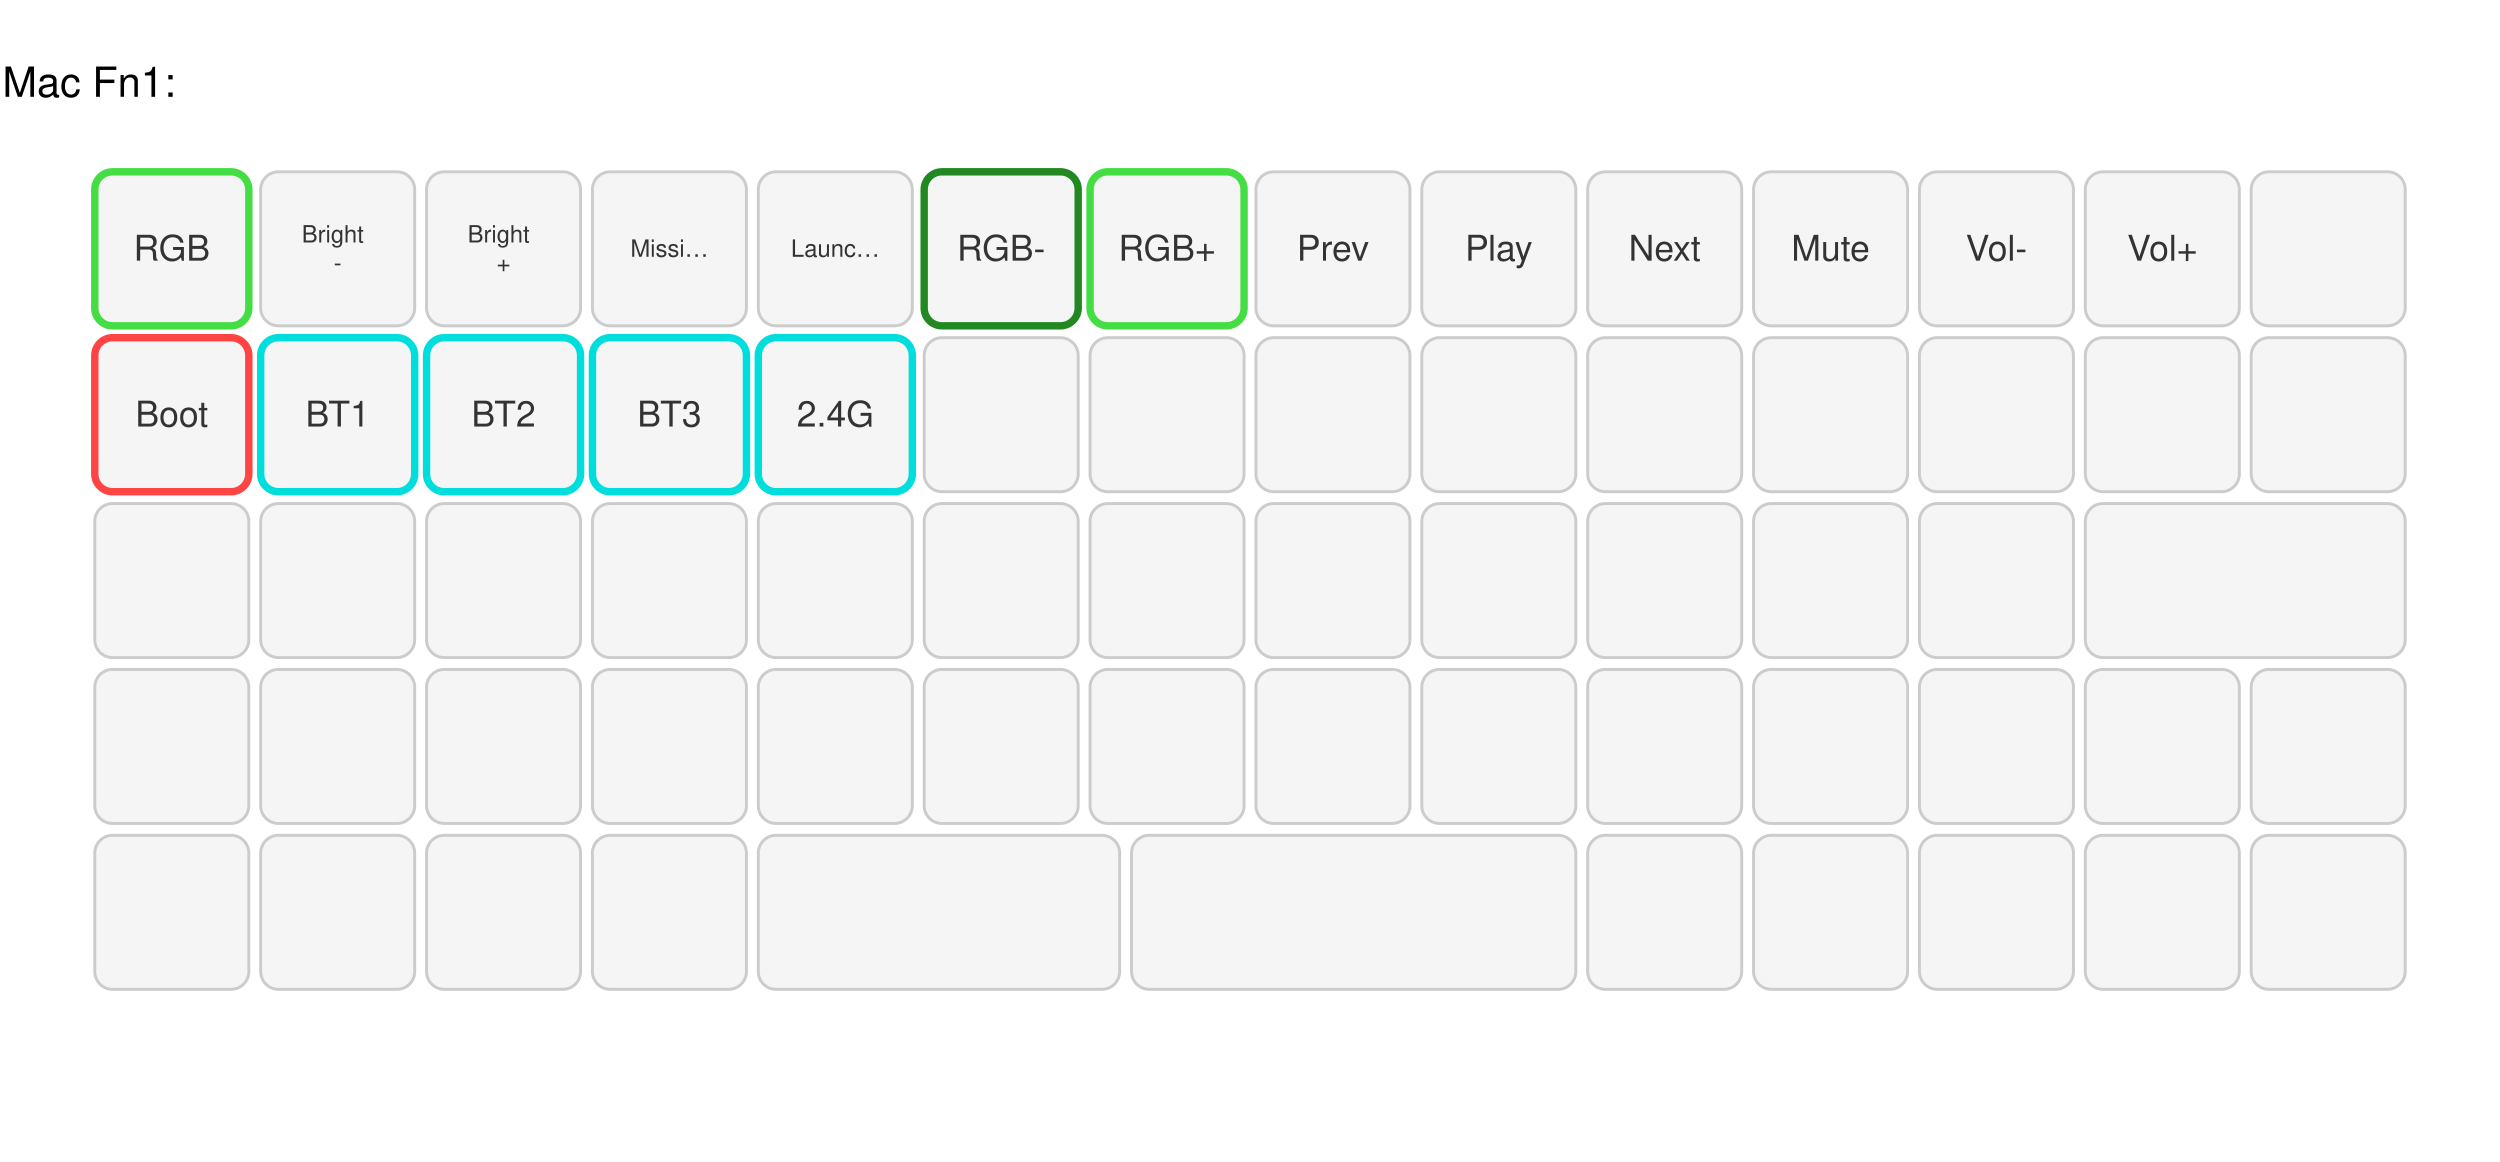
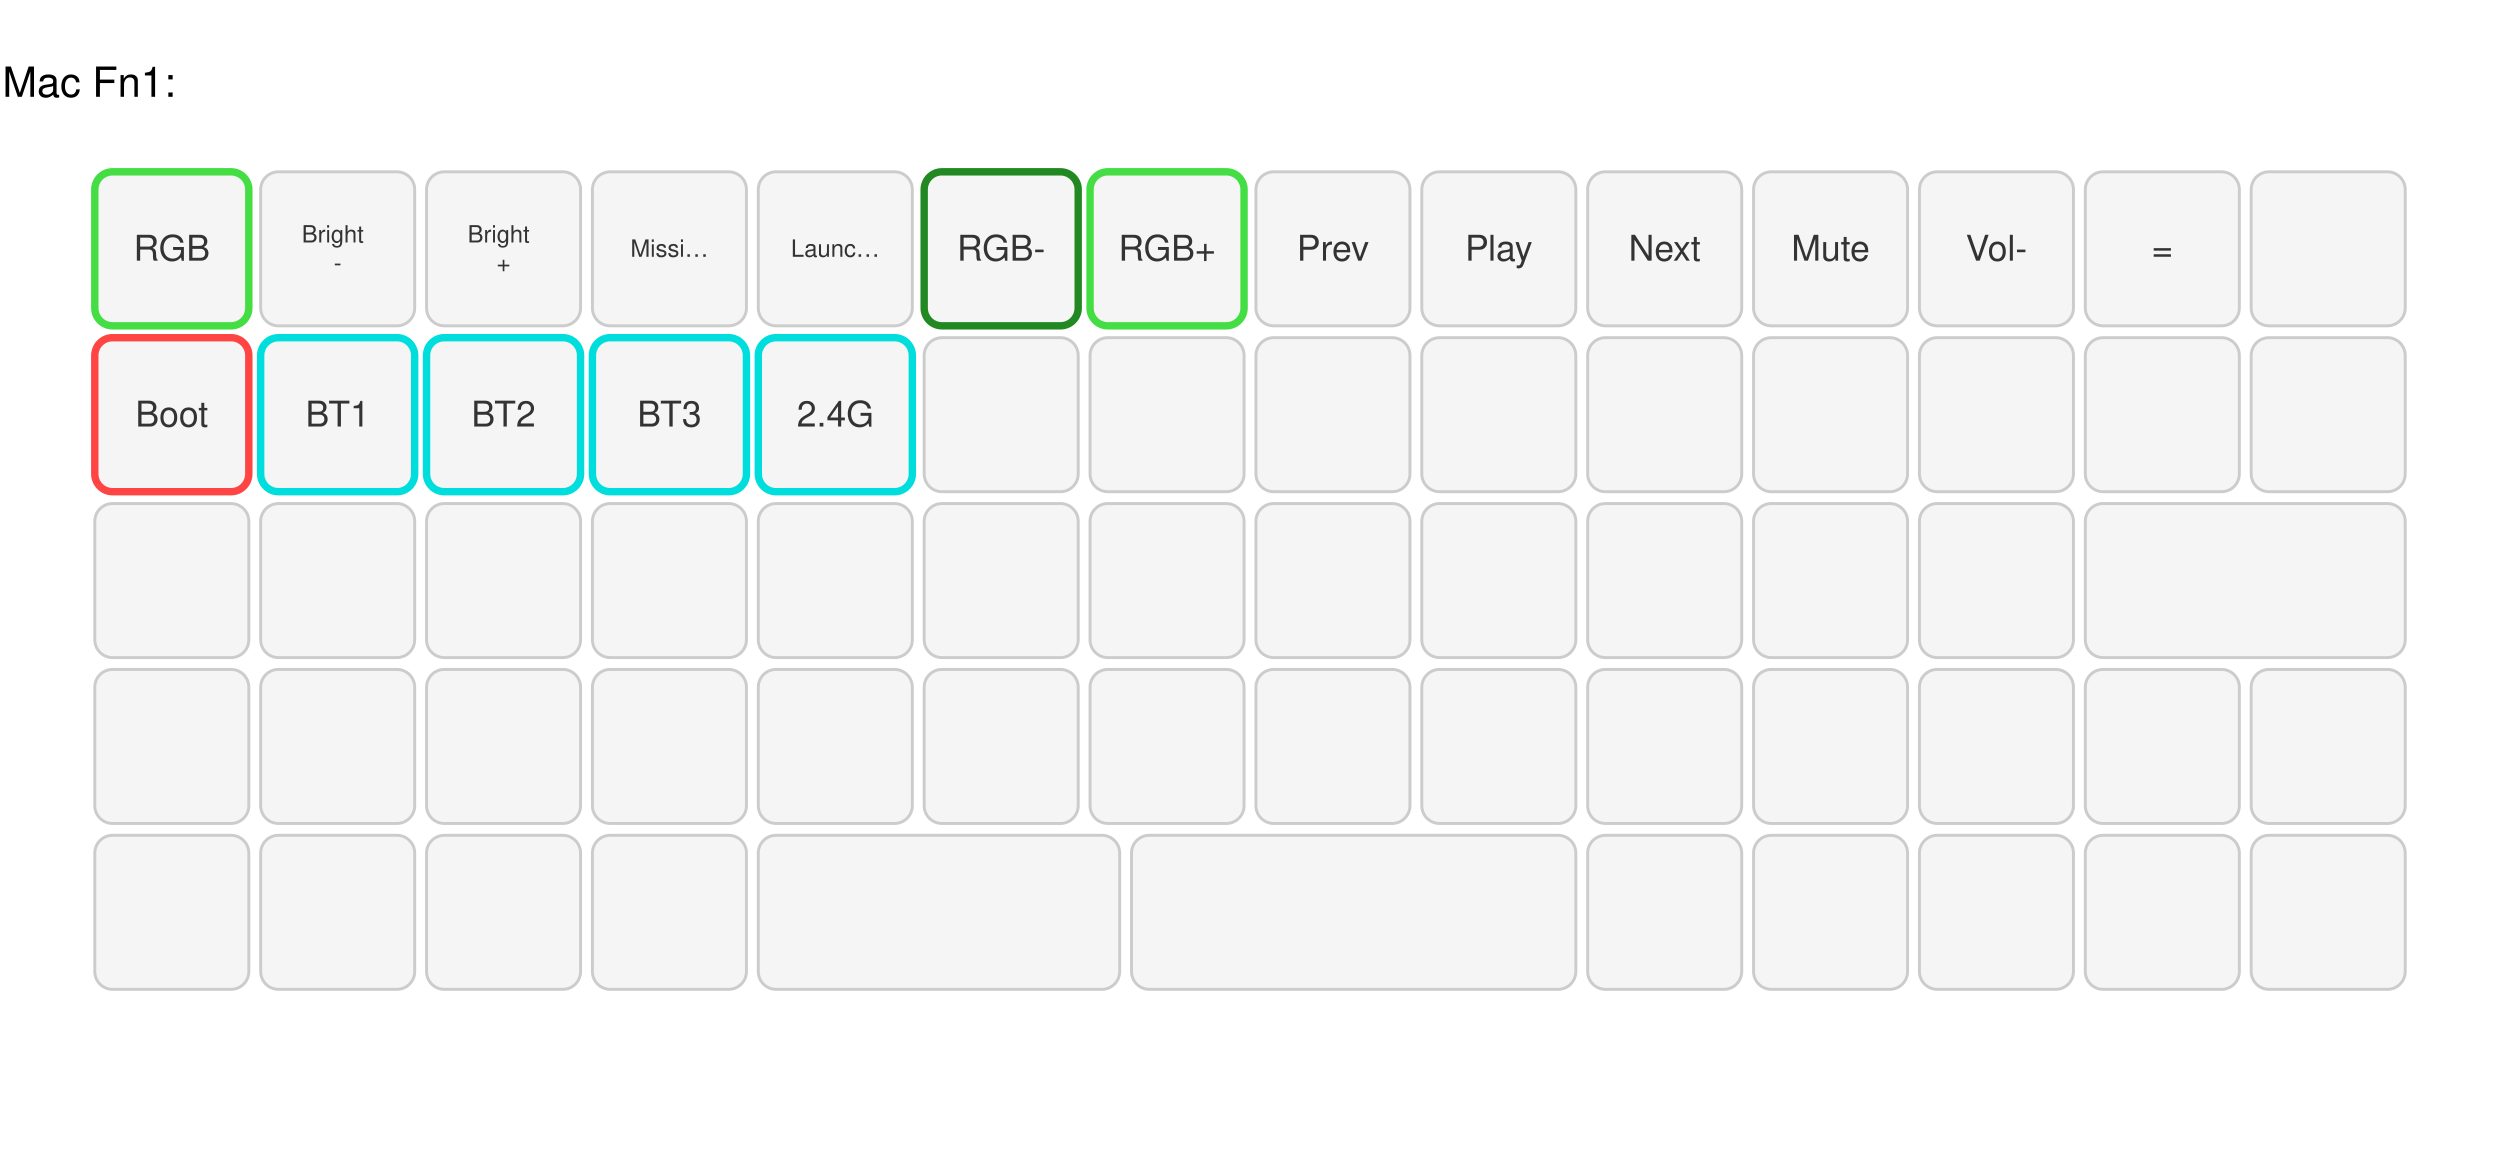
<svg xmlns="http://www.w3.org/2000/svg" width="844" height="392" viewBox="0 0 844 392" class="keymap">
  <style>svg {
  font-family: -apple-system, BlinkMacSystemFont, "SF Pro Text", "Helvetica Neue", Helvetica, Arial, sans-serif;
  font-size: 14px;
  font-kerning: normal;
  text-rendering: optimizeLegibility;
}
text { text-anchor: middle; dominant-baseline: middle; }
rect.key { fill: #f5f5f5; stroke: #cccccc; }
rect.held { fill: #a8d8ea; }
text.tap { font-size: 12px; fill: #333333; }
text.hold { font-size: 10px; fill: #666666; }
/* RGB layer indicator borders */
.rgb-magenta &gt; rect { stroke: #ff00ff; stroke-width: 2.5; }
.rgb-blue &gt; rect { stroke: #4488ff; stroke-width: 2.5; }
.rgb-yellow &gt; rect { stroke: #ffaa00; stroke-width: 2.5; }
.rgb-cyan &gt; rect { stroke: #00dddd; stroke-width: 2.5; }
.rgb-green &gt; rect { stroke: #44dd44; stroke-width: 2.5; }
.rgb-green-dark &gt; rect { stroke: #228822; stroke-width: 2.5; }
.rgb-red &gt; rect { stroke: #ff4444; stroke-width: 2.5; }
.rgb-orange &gt; rect { stroke: #ff8000; stroke-width: 2.5; }
</style>
  <g transform="translate(30, 0)" class="layer-Mac Fn1">
    <text x="0" y="28" class="label" id="Mac-Fn1">Mac Fn1:</text>
    <g transform="translate(0, 56)">
      <g transform="translate(28, 28)" class="key rgb-green keypos-0">
        <rect rx="6" ry="6" x="-26" y="-26" width="52" height="52" class="key rgb-green" />
        <text x="0" y="0" class="key rgb-green tap">RGB</text>
      </g>
      <g transform="translate(84, 28)" class="key keypos-1">
        <rect rx="6" ry="6" x="-26" y="-26" width="52" height="52" class="key" />
        <text x="0" y="0" class="key tap">
          <tspan x="0" dy="-0.6em" style="font-size: 67%">Bright</tspan>
          <tspan x="0" dy="1.2em" style="font-size: 67%">-</tspan>
        </text>
      </g>
      <g transform="translate(140, 28)" class="key keypos-2">
        <rect rx="6" ry="6" x="-26" y="-26" width="52" height="52" class="key" />
        <text x="0" y="0" class="key tap">
          <tspan x="0" dy="-0.6em" style="font-size: 67%">Bright</tspan>
          <tspan x="0" dy="1.2em" style="font-size: 67%">+</tspan>
        </text>
      </g>
      <g transform="translate(196, 28)" class="key keypos-3">
        <rect rx="6" ry="6" x="-26" y="-26" width="52" height="52" class="key" />
        <text x="0" y="0" class="key tap">
          <tspan style="font-size: 67%">Missi…</tspan>
        </text>
      </g>
      <g transform="translate(252, 28)" class="key keypos-4">
        <rect rx="6" ry="6" x="-26" y="-26" width="52" height="52" class="key" />
        <text x="0" y="0" class="key tap">
          <tspan style="font-size: 67%">Launc…</tspan>
        </text>
      </g>
      <g transform="translate(308, 28)" class="key rgb-green-dark keypos-5">
        <rect rx="6" ry="6" x="-26" y="-26" width="52" height="52" class="key rgb-green-dark" />
        <text x="0" y="0" class="key rgb-green-dark tap">RGB-</text>
      </g>
      <g transform="translate(364, 28)" class="key rgb-green keypos-6">
        <rect rx="6" ry="6" x="-26" y="-26" width="52" height="52" class="key rgb-green" />
        <text x="0" y="0" class="key rgb-green tap">RGB+</text>
      </g>
      <g transform="translate(420, 28)" class="key keypos-7">
        <rect rx="6" ry="6" x="-26" y="-26" width="52" height="52" class="key" />
        <text x="0" y="0" class="key tap">Prev</text>
      </g>
      <g transform="translate(476, 28)" class="key keypos-8">
        <rect rx="6" ry="6" x="-26" y="-26" width="52" height="52" class="key" />
        <text x="0" y="0" class="key tap">Play</text>
      </g>
      <g transform="translate(532, 28)" class="key keypos-9">
        <rect rx="6" ry="6" x="-26" y="-26" width="52" height="52" class="key" />
        <text x="0" y="0" class="key tap">Next</text>
      </g>
      <g transform="translate(588, 28)" class="key keypos-10">
        <rect rx="6" ry="6" x="-26" y="-26" width="52" height="52" class="key" />
        <text x="0" y="0" class="key tap">Mute</text>
      </g>
      <g transform="translate(644, 28)" class="key keypos-11">
        <rect rx="6" ry="6" x="-26" y="-26" width="52" height="52" class="key" />
        <text x="0" y="0" class="key tap">Vol-</text>
      </g>
      <g transform="translate(700, 28)" class="key keypos-12">
        <rect rx="6" ry="6" x="-26" y="-26" width="52" height="52" class="key" />
-         <text x="0" y="0" class="key tap">Vol+</text>
+         <text x="0" y="0" class="key tap">=</text>
      </g>
      <g transform="translate(756, 28)" class="key keypos-13">
        <rect rx="6" ry="6" x="-26" y="-26" width="52" height="52" class="key" />
      </g>
      <g transform="translate(28, 84)" class="key rgb-red keypos-14">
        <rect rx="6" ry="6" x="-26" y="-26" width="52" height="52" class="key rgb-red" />
        <text x="0" y="0" class="key rgb-red tap">Boot</text>
      </g>
      <g transform="translate(84, 84)" class="key rgb-cyan keypos-15">
        <rect rx="6" ry="6" x="-26" y="-26" width="52" height="52" class="key rgb-cyan" />
        <text x="0" y="0" class="key rgb-cyan tap">BT1</text>
      </g>
      <g transform="translate(140, 84)" class="key rgb-cyan keypos-16">
        <rect rx="6" ry="6" x="-26" y="-26" width="52" height="52" class="key rgb-cyan" />
        <text x="0" y="0" class="key rgb-cyan tap">BT2</text>
      </g>
      <g transform="translate(196, 84)" class="key rgb-cyan keypos-17">
        <rect rx="6" ry="6" x="-26" y="-26" width="52" height="52" class="key rgb-cyan" />
        <text x="0" y="0" class="key rgb-cyan tap">BT3</text>
      </g>
      <g transform="translate(252, 84)" class="key rgb-cyan keypos-18">
        <rect rx="6" ry="6" x="-26" y="-26" width="52" height="52" class="key rgb-cyan" />
        <text x="0" y="0" class="key rgb-cyan tap">2.4G</text>
      </g>
      <g transform="translate(308, 84)" class="key keypos-19">
        <rect rx="6" ry="6" x="-26" y="-26" width="52" height="52" class="key" />
      </g>
      <g transform="translate(364, 84)" class="key keypos-20">
        <rect rx="6" ry="6" x="-26" y="-26" width="52" height="52" class="key" />
      </g>
      <g transform="translate(420, 84)" class="key keypos-21">
        <rect rx="6" ry="6" x="-26" y="-26" width="52" height="52" class="key" />
      </g>
      <g transform="translate(476, 84)" class="key keypos-22">
        <rect rx="6" ry="6" x="-26" y="-26" width="52" height="52" class="key" />
      </g>
      <g transform="translate(532, 84)" class="key keypos-23">
        <rect rx="6" ry="6" x="-26" y="-26" width="52" height="52" class="key" />
      </g>
      <g transform="translate(588, 84)" class="key keypos-24">
        <rect rx="6" ry="6" x="-26" y="-26" width="52" height="52" class="key" />
      </g>
      <g transform="translate(644, 84)" class="key keypos-25">
        <rect rx="6" ry="6" x="-26" y="-26" width="52" height="52" class="key" />
      </g>
      <g transform="translate(700, 84)" class="key keypos-26">
        <rect rx="6" ry="6" x="-26" y="-26" width="52" height="52" class="key" />
      </g>
      <g transform="translate(756, 84)" class="key keypos-27">
        <rect rx="6" ry="6" x="-26" y="-26" width="52" height="52" class="key" />
      </g>
      <g transform="translate(28, 140)" class="key keypos-28">
        <rect rx="6" ry="6" x="-26" y="-26" width="52" height="52" class="key" />
      </g>
      <g transform="translate(84, 140)" class="key keypos-29">
        <rect rx="6" ry="6" x="-26" y="-26" width="52" height="52" class="key" />
      </g>
      <g transform="translate(140, 140)" class="key keypos-30">
        <rect rx="6" ry="6" x="-26" y="-26" width="52" height="52" class="key" />
      </g>
      <g transform="translate(196, 140)" class="key keypos-31">
        <rect rx="6" ry="6" x="-26" y="-26" width="52" height="52" class="key" />
      </g>
      <g transform="translate(252, 140)" class="key keypos-32">
        <rect rx="6" ry="6" x="-26" y="-26" width="52" height="52" class="key" />
      </g>
      <g transform="translate(308, 140)" class="key keypos-33">
        <rect rx="6" ry="6" x="-26" y="-26" width="52" height="52" class="key" />
      </g>
      <g transform="translate(364, 140)" class="key keypos-34">
        <rect rx="6" ry="6" x="-26" y="-26" width="52" height="52" class="key" />
      </g>
      <g transform="translate(420, 140)" class="key keypos-35">
        <rect rx="6" ry="6" x="-26" y="-26" width="52" height="52" class="key" />
      </g>
      <g transform="translate(476, 140)" class="key keypos-36">
        <rect rx="6" ry="6" x="-26" y="-26" width="52" height="52" class="key" />
      </g>
      <g transform="translate(532, 140)" class="key keypos-37">
        <rect rx="6" ry="6" x="-26" y="-26" width="52" height="52" class="key" />
      </g>
      <g transform="translate(588, 140)" class="key keypos-38">
        <rect rx="6" ry="6" x="-26" y="-26" width="52" height="52" class="key" />
      </g>
      <g transform="translate(644, 140)" class="key keypos-39">
        <rect rx="6" ry="6" x="-26" y="-26" width="52" height="52" class="key" />
      </g>
      <g transform="translate(728, 140)" class="key keypos-40">
        <rect rx="6" ry="6" x="-54" y="-26" width="108" height="52" class="key" />
      </g>
      <g transform="translate(28, 196)" class="key keypos-41">
        <rect rx="6" ry="6" x="-26" y="-26" width="52" height="52" class="key" />
      </g>
      <g transform="translate(84, 196)" class="key keypos-42">
        <rect rx="6" ry="6" x="-26" y="-26" width="52" height="52" class="key" />
      </g>
      <g transform="translate(140, 196)" class="key keypos-43">
        <rect rx="6" ry="6" x="-26" y="-26" width="52" height="52" class="key" />
      </g>
      <g transform="translate(196, 196)" class="key keypos-44">
        <rect rx="6" ry="6" x="-26" y="-26" width="52" height="52" class="key" />
      </g>
      <g transform="translate(252, 196)" class="key keypos-45">
        <rect rx="6" ry="6" x="-26" y="-26" width="52" height="52" class="key" />
      </g>
      <g transform="translate(308, 196)" class="key keypos-46">
        <rect rx="6" ry="6" x="-26" y="-26" width="52" height="52" class="key" />
      </g>
      <g transform="translate(364, 196)" class="key keypos-47">
        <rect rx="6" ry="6" x="-26" y="-26" width="52" height="52" class="key" />
      </g>
      <g transform="translate(420, 196)" class="key keypos-48">
        <rect rx="6" ry="6" x="-26" y="-26" width="52" height="52" class="key" />
      </g>
      <g transform="translate(476, 196)" class="key keypos-49">
        <rect rx="6" ry="6" x="-26" y="-26" width="52" height="52" class="key" />
      </g>
      <g transform="translate(532, 196)" class="key keypos-50">
        <rect rx="6" ry="6" x="-26" y="-26" width="52" height="52" class="key" />
      </g>
      <g transform="translate(588, 196)" class="key keypos-51">
        <rect rx="6" ry="6" x="-26" y="-26" width="52" height="52" class="key" />
      </g>
      <g transform="translate(644, 196)" class="key keypos-52">
        <rect rx="6" ry="6" x="-26" y="-26" width="52" height="52" class="key" />
      </g>
      <g transform="translate(700, 196)" class="key keypos-53">
        <rect rx="6" ry="6" x="-26" y="-26" width="52" height="52" class="key" />
      </g>
      <g transform="translate(756, 196)" class="key keypos-54">
        <rect rx="6" ry="6" x="-26" y="-26" width="52" height="52" class="key" />
      </g>
      <g transform="translate(28, 252)" class="key keypos-55">
        <rect rx="6" ry="6" x="-26" y="-26" width="52" height="52" class="key" />
      </g>
      <g transform="translate(84, 252)" class="key keypos-56">
        <rect rx="6" ry="6" x="-26" y="-26" width="52" height="52" class="key" />
      </g>
      <g transform="translate(140, 252)" class="key keypos-57">
        <rect rx="6" ry="6" x="-26" y="-26" width="52" height="52" class="key" />
      </g>
      <g transform="translate(196, 252)" class="key keypos-58">
        <rect rx="6" ry="6" x="-26" y="-26" width="52" height="52" class="key" />
      </g>
      <g transform="translate(287, 252)" class="key keypos-59">
        <rect rx="6" ry="6" x="-61" y="-26" width="122" height="52" class="key" />
      </g>
      <g transform="translate(427, 252)" class="key keypos-60">
        <rect rx="6" ry="6" x="-75" y="-26" width="150" height="52" class="key" />
      </g>
      <g transform="translate(532, 252)" class="key keypos-61">
        <rect rx="6" ry="6" x="-26" y="-26" width="52" height="52" class="key" />
      </g>
      <g transform="translate(588, 252)" class="key keypos-62">
        <rect rx="6" ry="6" x="-26" y="-26" width="52" height="52" class="key" />
      </g>
      <g transform="translate(644, 252)" class="key keypos-63">
        <rect rx="6" ry="6" x="-26" y="-26" width="52" height="52" class="key" />
      </g>
      <g transform="translate(700, 252)" class="key keypos-64">
        <rect rx="6" ry="6" x="-26" y="-26" width="52" height="52" class="key" />
      </g>
      <g transform="translate(756, 252)" class="key keypos-65">
        <rect rx="6" ry="6" x="-26" y="-26" width="52" height="52" class="key" />
      </g>
    </g>
  </g>
</svg>
